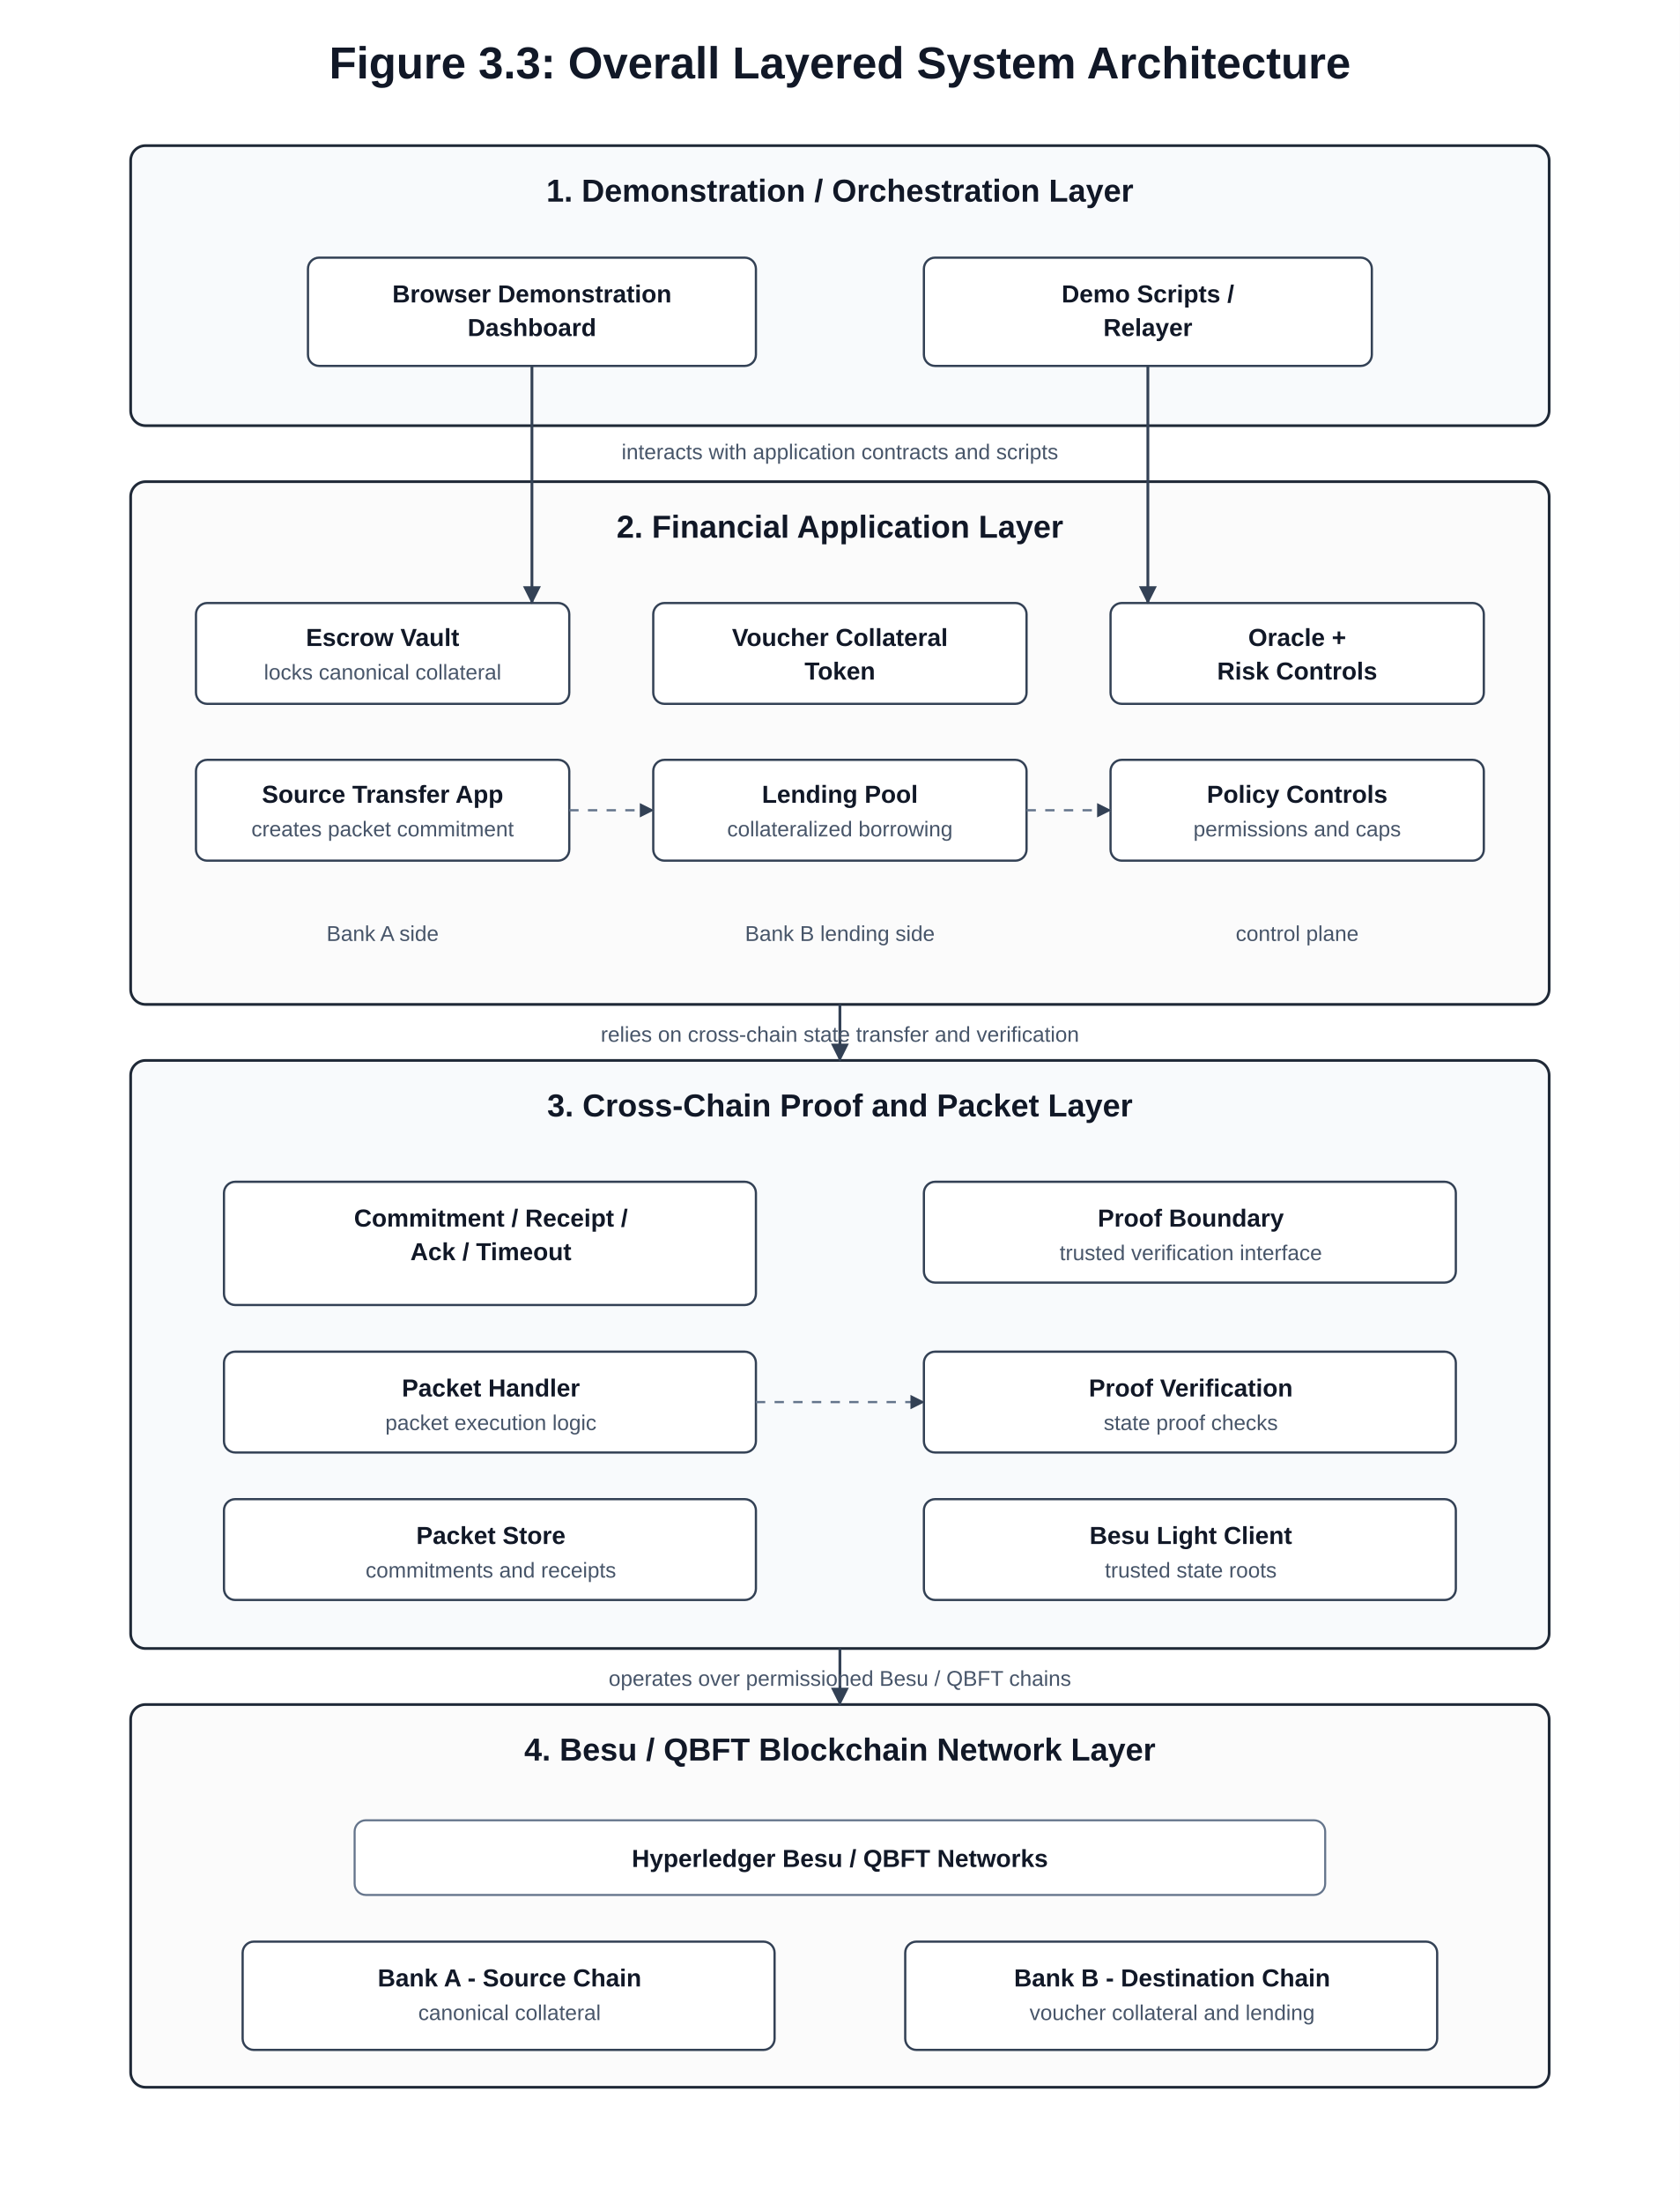
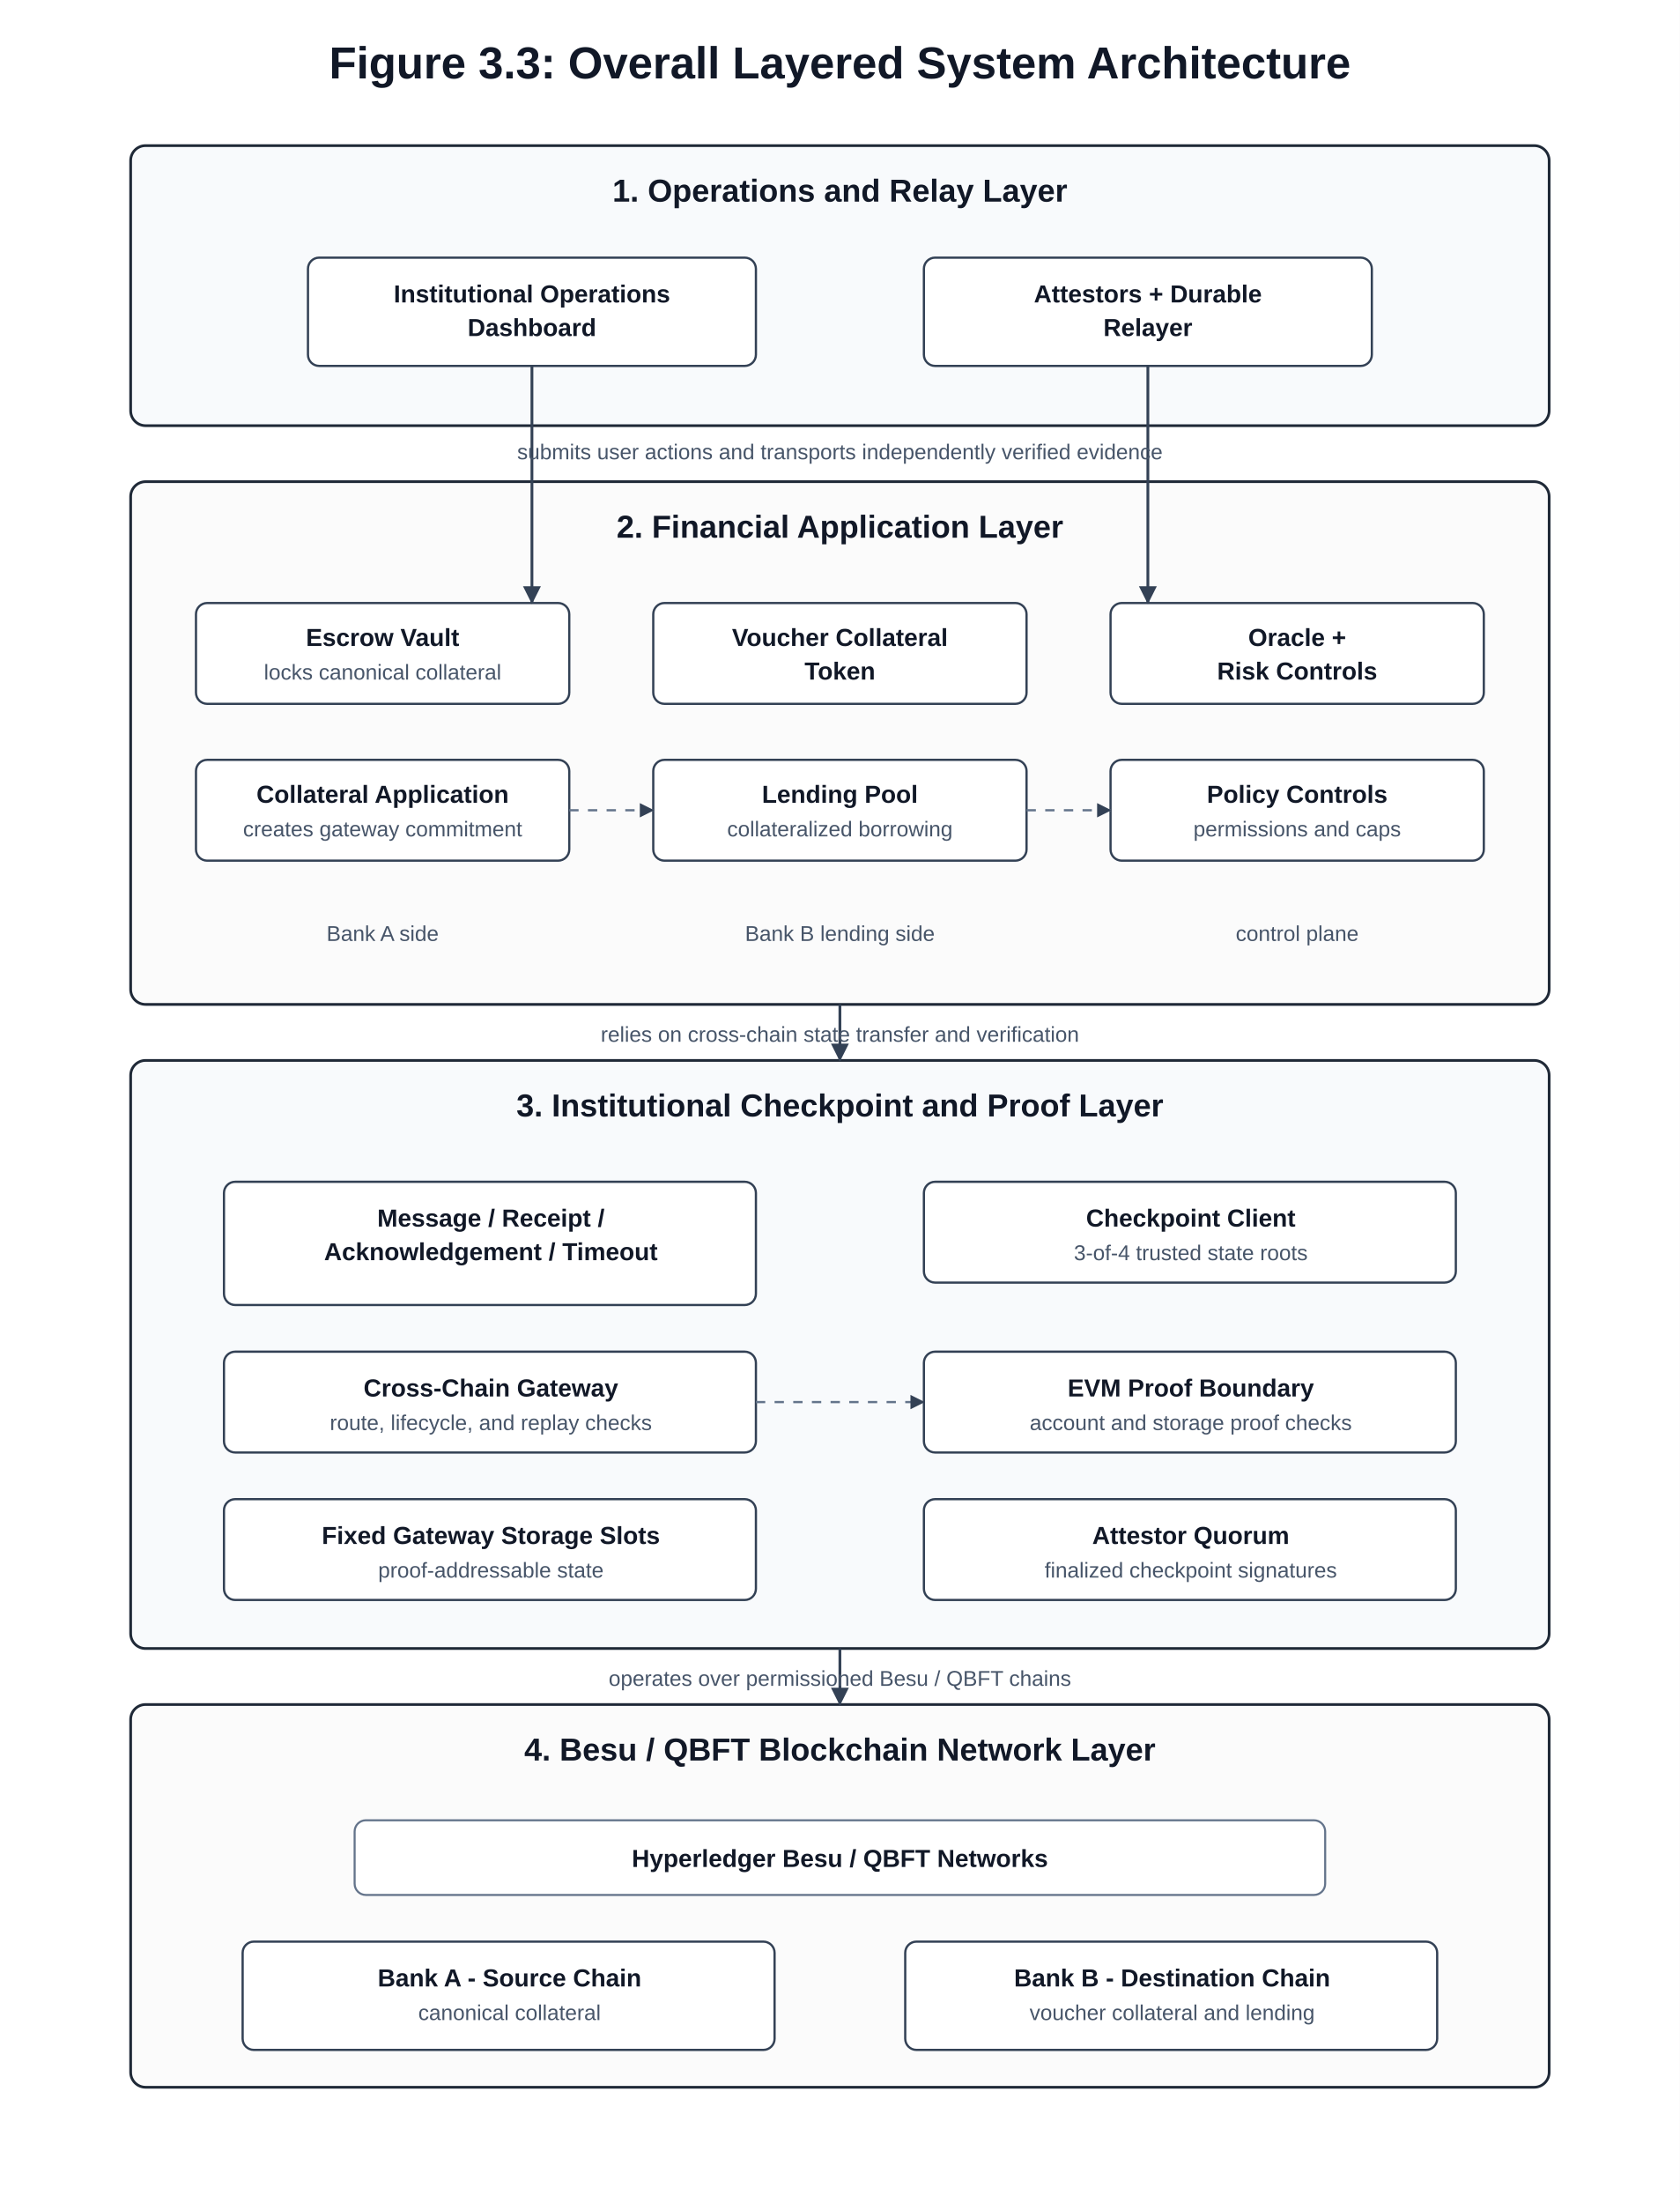
<svg xmlns="http://www.w3.org/2000/svg" width="900" height="1180" viewBox="0 0 900 1180" role="img" aria-labelledby="title desc">
  <defs>
    <marker id="arrow" viewBox="0 0 10 10" refX="8.5" refY="5" markerWidth="8" markerHeight="8" orient="auto">
      <path d="M1 1 L9 5 L1 9 Z" fill="#334155" />
    </marker>
    <style>
      .page { fill: #ffffff; }
      .title { font: 700 24px Arial, Helvetica, sans-serif; fill: #111827; }
      .layer { fill: #f8fafc; stroke: #1f2937; stroke-width: 1.45; }
      .layer-alt { fill: #fbfbfb; stroke: #1f2937; stroke-width: 1.45; }
      .layer-title { font: 700 17px Arial, Helvetica, sans-serif; fill: #111827; }
      .box { fill: #ffffff; stroke: #334155; stroke-width: 1.2; }
      .box-soft { fill: #ffffff; stroke: #64748b; stroke-width: 1.1; }
      .box-title { font: 700 13.2px Arial, Helvetica, sans-serif; fill: #111827; }
      .box-text { font: 400 11.5px Arial, Helvetica, sans-serif; fill: #475569; }
      .note { font: 400 11.5px Arial, Helvetica, sans-serif; fill: #475569; }
      .arrow { fill: none; stroke: #334155; stroke-width: 1.5; marker-end: url(#arrow); }
      .dash { fill: none; stroke: #64748b; stroke-width: 1.2; stroke-dasharray: 5 5; marker-end: url(#arrow); }
    </style>
  </defs>
  <rect class="page" x="0" y="0" width="900" height="1180" />
  <text class="title" x="450" y="42" text-anchor="middle">Figure 3.3: Overall Layered System Architecture</text>
  <rect class="layer" x="70" y="78" width="760" height="150" rx="8" />
-   <text class="layer-title" x="450" y="108" text-anchor="middle">1. Demonstration / Orchestration Layer</text>
+   <text class="layer-title" x="450" y="108" text-anchor="middle">1. Operations and Relay Layer</text>
  <rect class="box" x="165" y="138" width="240" height="58" rx="6" />
-   <text class="box-title" x="285" y="162" text-anchor="middle">Browser Demonstration</text>
+   <text class="box-title" x="285" y="162" text-anchor="middle">Institutional Operations</text>
  <text class="box-title" x="285" y="180" text-anchor="middle">Dashboard</text>
  <rect class="box" x="495" y="138" width="240" height="58" rx="6" />
-   <text class="box-title" x="615" y="162" text-anchor="middle">Demo Scripts /</text>
+   <text class="box-title" x="615" y="162" text-anchor="middle">Attestors + Durable</text>
  <text class="box-title" x="615" y="180" text-anchor="middle">Relayer</text>
  <rect class="layer-alt" x="70" y="258" width="760" height="280" rx="8" />
  <text class="layer-title" x="450" y="288" text-anchor="middle">2. Financial Application Layer</text>
  <rect class="box" x="105" y="323" width="200" height="54" rx="6" />
  <text class="box-title" x="205" y="346" text-anchor="middle">Escrow Vault</text>
  <text class="box-text" x="205" y="364" text-anchor="middle">locks canonical collateral</text>
  <rect class="box" x="105" y="407" width="200" height="54" rx="6" />
-   <text class="box-title" x="205" y="430" text-anchor="middle">Source Transfer App</text>
-   <text class="box-text" x="205" y="448" text-anchor="middle">creates packet commitment</text>
+   <text class="box-title" x="205" y="430" text-anchor="middle">Collateral Application</text>
+   <text class="box-text" x="205" y="448" text-anchor="middle">creates gateway commitment</text>
  <rect class="box" x="350" y="323" width="200" height="54" rx="6" />
  <text class="box-title" x="450" y="346" text-anchor="middle">Voucher Collateral</text>
  <text class="box-title" x="450" y="364" text-anchor="middle">Token</text>
  <rect class="box" x="350" y="407" width="200" height="54" rx="6" />
  <text class="box-title" x="450" y="430" text-anchor="middle">Lending Pool</text>
  <text class="box-text" x="450" y="448" text-anchor="middle">collateralized borrowing</text>
  <rect class="box" x="595" y="323" width="200" height="54" rx="6" />
  <text class="box-title" x="695" y="346" text-anchor="middle">Oracle +</text>
  <text class="box-title" x="695" y="364" text-anchor="middle">Risk Controls</text>
  <rect class="box" x="595" y="407" width="200" height="54" rx="6" />
  <text class="box-title" x="695" y="430" text-anchor="middle">Policy Controls</text>
  <text class="box-text" x="695" y="448" text-anchor="middle">permissions and caps</text>
  <text class="note" x="205" y="504" text-anchor="middle">Bank A side</text>
  <text class="note" x="450" y="504" text-anchor="middle">Bank B lending side</text>
  <text class="note" x="695" y="504" text-anchor="middle">control plane</text>
  <rect class="layer" x="70" y="568" width="760" height="315" rx="8" />
-   <text class="layer-title" x="450" y="598" text-anchor="middle">3. Cross-Chain Proof and Packet Layer</text>
+   <text class="layer-title" x="450" y="598" text-anchor="middle">3. Institutional Checkpoint and Proof Layer</text>
  <rect class="box" x="120" y="633" width="285" height="66" rx="6" />
-   <text class="box-title" x="263" y="657" text-anchor="middle">Commitment / Receipt /</text>
-   <text class="box-title" x="263" y="675" text-anchor="middle">Ack / Timeout</text>
+   <text class="box-title" x="263" y="657" text-anchor="middle">Message / Receipt /</text>
+   <text class="box-title" x="263" y="675" text-anchor="middle">Acknowledgement / Timeout</text>
  <rect class="box" x="120" y="724" width="285" height="54" rx="6" />
-   <text class="box-title" x="263" y="748" text-anchor="middle">Packet Handler</text>
-   <text class="box-text" x="263" y="766" text-anchor="middle">packet execution logic</text>
+   <text class="box-title" x="263" y="748" text-anchor="middle">Cross-Chain Gateway</text>
+   <text class="box-text" x="263" y="766" text-anchor="middle">route, lifecycle, and replay checks</text>
  <rect class="box" x="120" y="803" width="285" height="54" rx="6" />
-   <text class="box-title" x="263" y="827" text-anchor="middle">Packet Store</text>
-   <text class="box-text" x="263" y="845" text-anchor="middle">commitments and receipts</text>
+   <text class="box-title" x="263" y="827" text-anchor="middle">Fixed Gateway Storage Slots</text>
+   <text class="box-text" x="263" y="845" text-anchor="middle">proof-addressable state</text>
  <rect class="box" x="495" y="633" width="285" height="54" rx="6" />
-   <text class="box-title" x="638" y="657" text-anchor="middle">Proof Boundary</text>
-   <text class="box-text" x="638" y="675" text-anchor="middle">trusted verification interface</text>
+   <text class="box-title" x="638" y="657" text-anchor="middle">Checkpoint Client</text>
+   <text class="box-text" x="638" y="675" text-anchor="middle">3-of-4 trusted state roots</text>
  <rect class="box" x="495" y="724" width="285" height="54" rx="6" />
-   <text class="box-title" x="638" y="748" text-anchor="middle">Proof Verification</text>
-   <text class="box-text" x="638" y="766" text-anchor="middle">state proof checks</text>
+   <text class="box-title" x="638" y="748" text-anchor="middle">EVM Proof Boundary</text>
+   <text class="box-text" x="638" y="766" text-anchor="middle">account and storage proof checks</text>
  <rect class="box" x="495" y="803" width="285" height="54" rx="6" />
-   <text class="box-title" x="638" y="827" text-anchor="middle">Besu Light Client</text>
-   <text class="box-text" x="638" y="845" text-anchor="middle">trusted state roots</text>
+   <text class="box-title" x="638" y="827" text-anchor="middle">Attestor Quorum</text>
+   <text class="box-text" x="638" y="845" text-anchor="middle">finalized checkpoint signatures</text>
  <rect class="layer-alt" x="70" y="913" width="760" height="205" rx="8" />
  <text class="layer-title" x="450" y="943" text-anchor="middle">4. Besu / QBFT Blockchain Network Layer</text>
  <rect class="box-soft" x="190" y="975" width="520" height="40" rx="6" />
  <text class="box-title" x="450" y="1000" text-anchor="middle">Hyperledger Besu / QBFT Networks</text>
  <rect class="box" x="130" y="1040" width="285" height="58" rx="6" />
  <text class="box-title" x="273" y="1064" text-anchor="middle">Bank A - Source Chain</text>
  <text class="box-text" x="273" y="1082" text-anchor="middle">canonical collateral</text>
  <rect class="box" x="485" y="1040" width="285" height="58" rx="6" />
  <text class="box-title" x="628" y="1064" text-anchor="middle">Bank B - Destination Chain</text>
  <text class="box-text" x="628" y="1082" text-anchor="middle">voucher collateral and lending</text>
  <line class="arrow" x1="285" y1="196" x2="285" y2="323" />
  <line class="arrow" x1="615" y1="196" x2="615" y2="323" />
-   <text class="note" x="450" y="246" text-anchor="middle">interacts with application contracts and scripts</text>
+   <text class="note" x="450" y="246" text-anchor="middle">submits user actions and transports independently verified evidence</text>
  <line class="arrow" x1="450" y1="538" x2="450" y2="568" />
  <text class="note" x="450" y="558" text-anchor="middle">relies on cross-chain state transfer and verification</text>
  <line class="arrow" x1="450" y1="883" x2="450" y2="913" />
  <text class="note" x="450" y="903" text-anchor="middle">operates over permissioned Besu / QBFT chains</text>
  <line class="dash" x1="305" y1="434" x2="350" y2="434" />
  <line class="dash" x1="550" y1="434" x2="595" y2="434" />
  <line class="dash" x1="405" y1="751" x2="495" y2="751" />
</svg>
